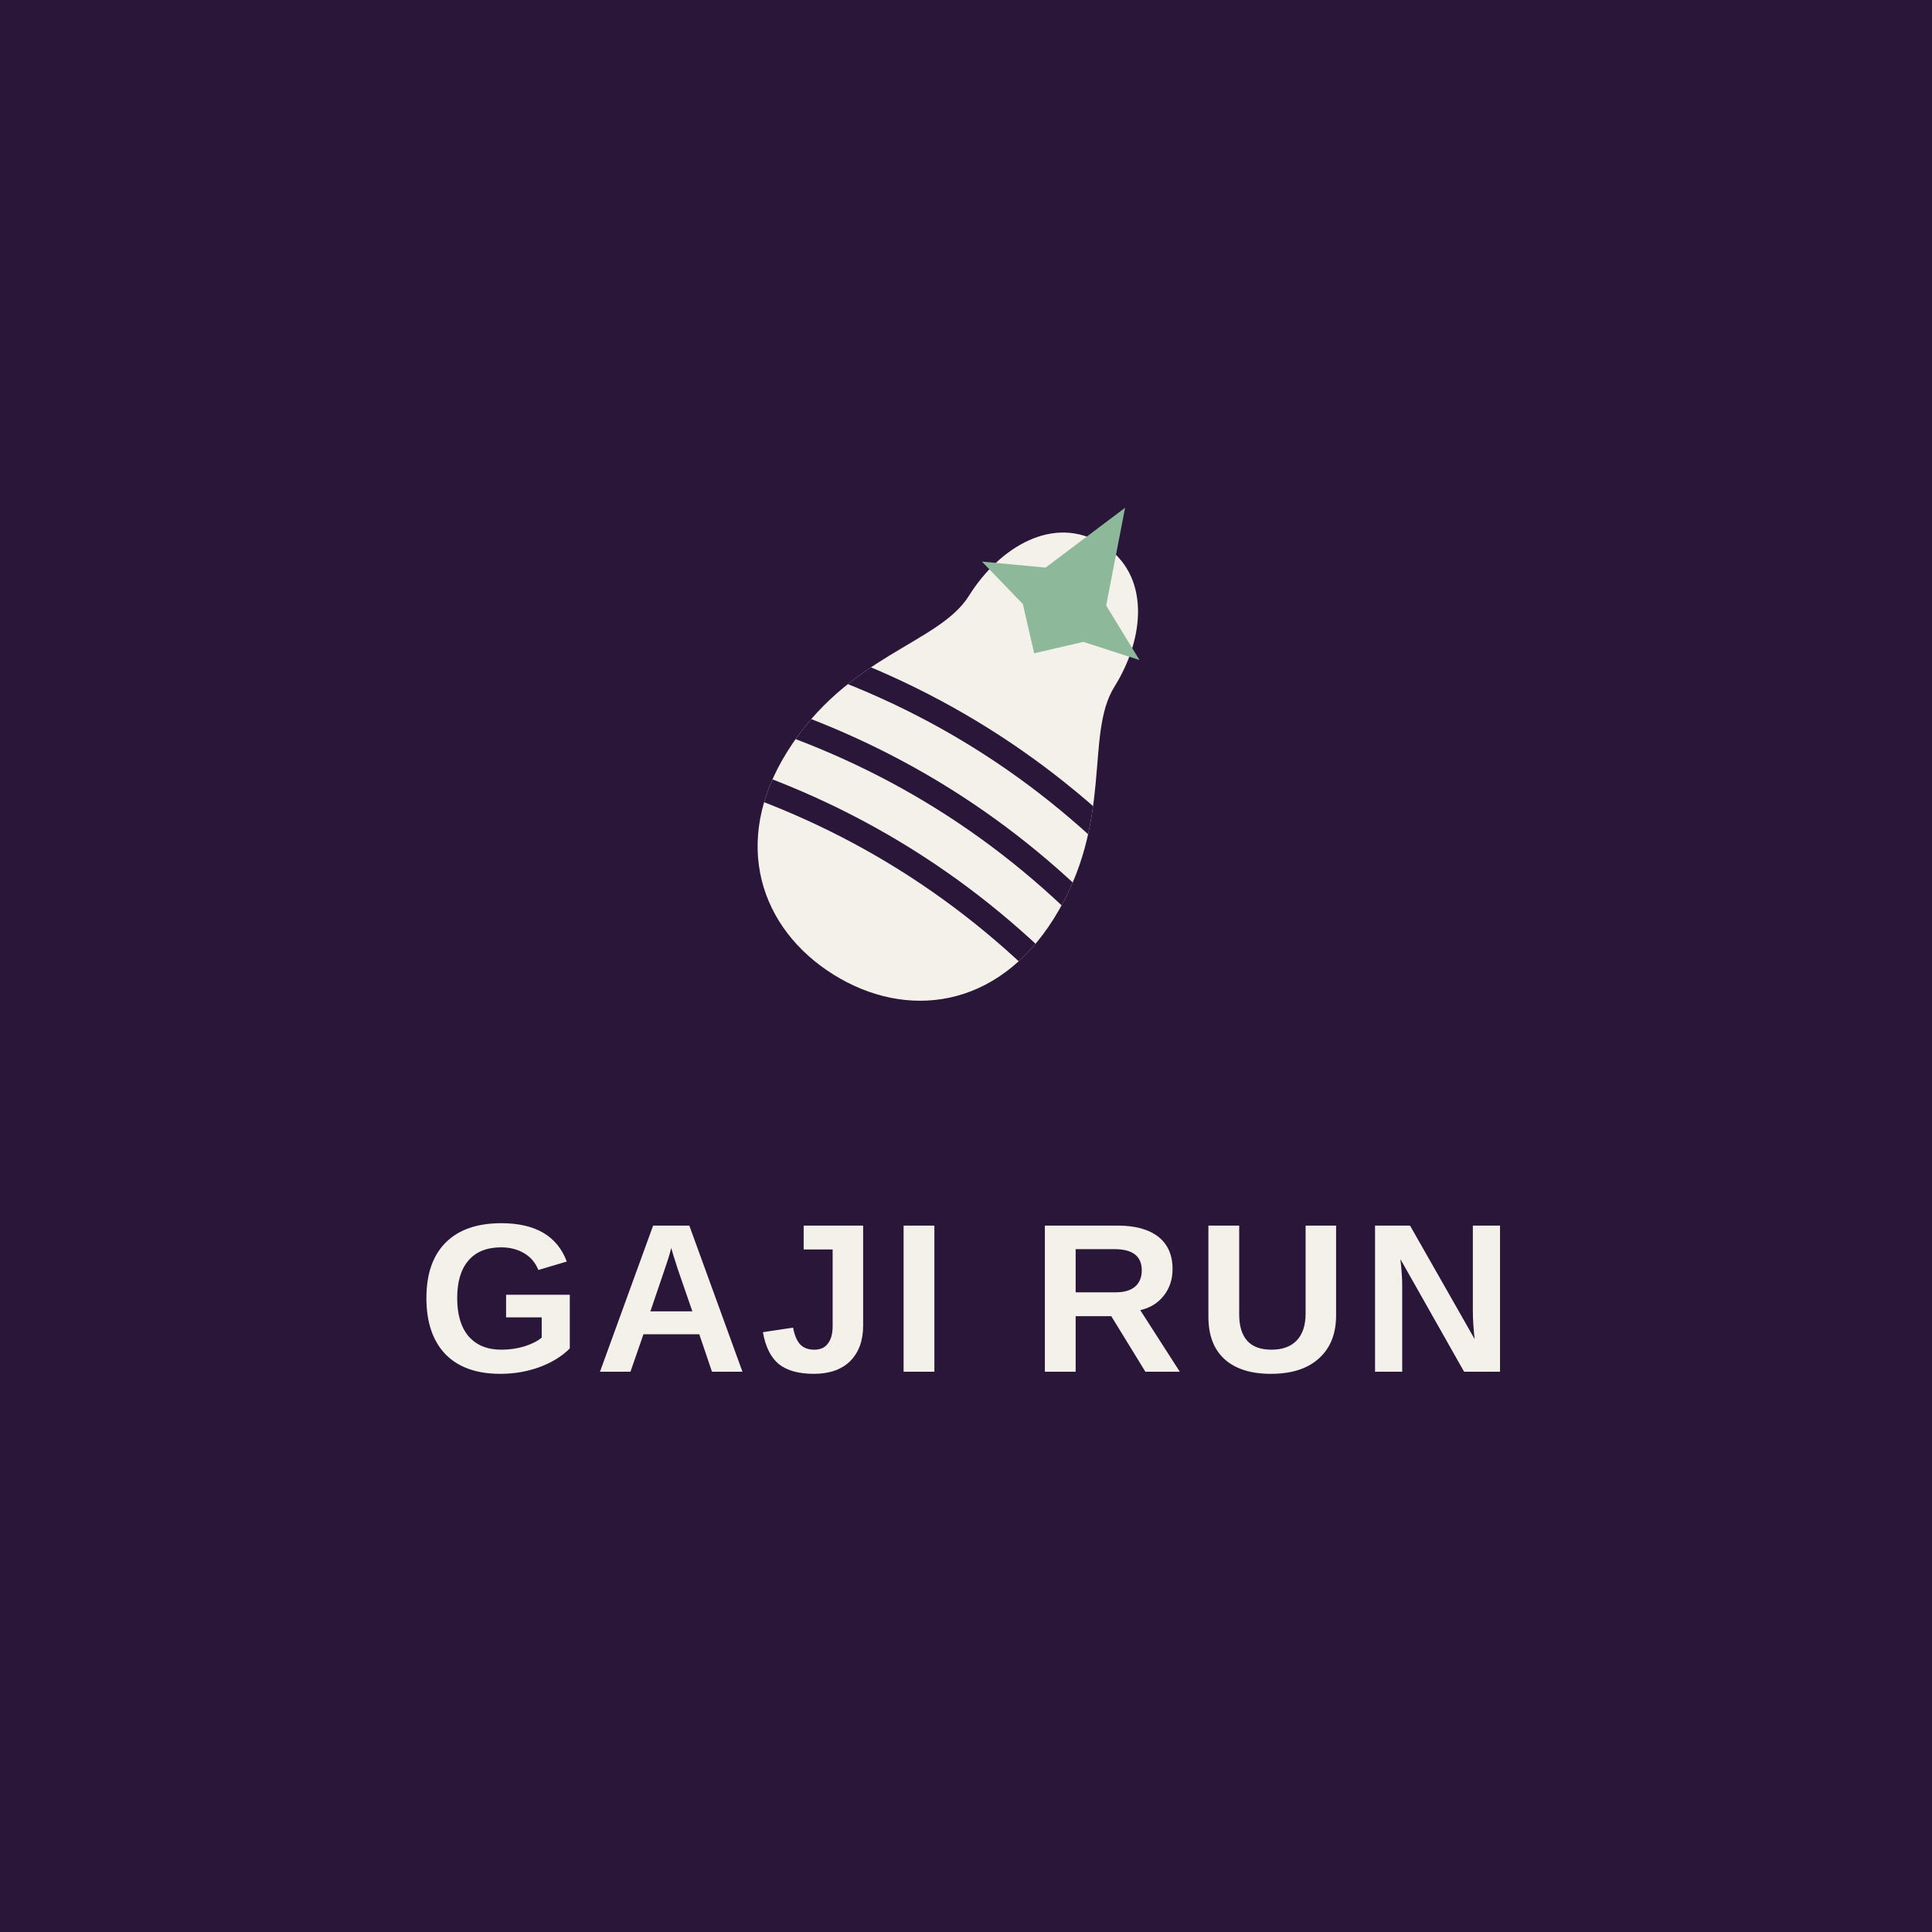
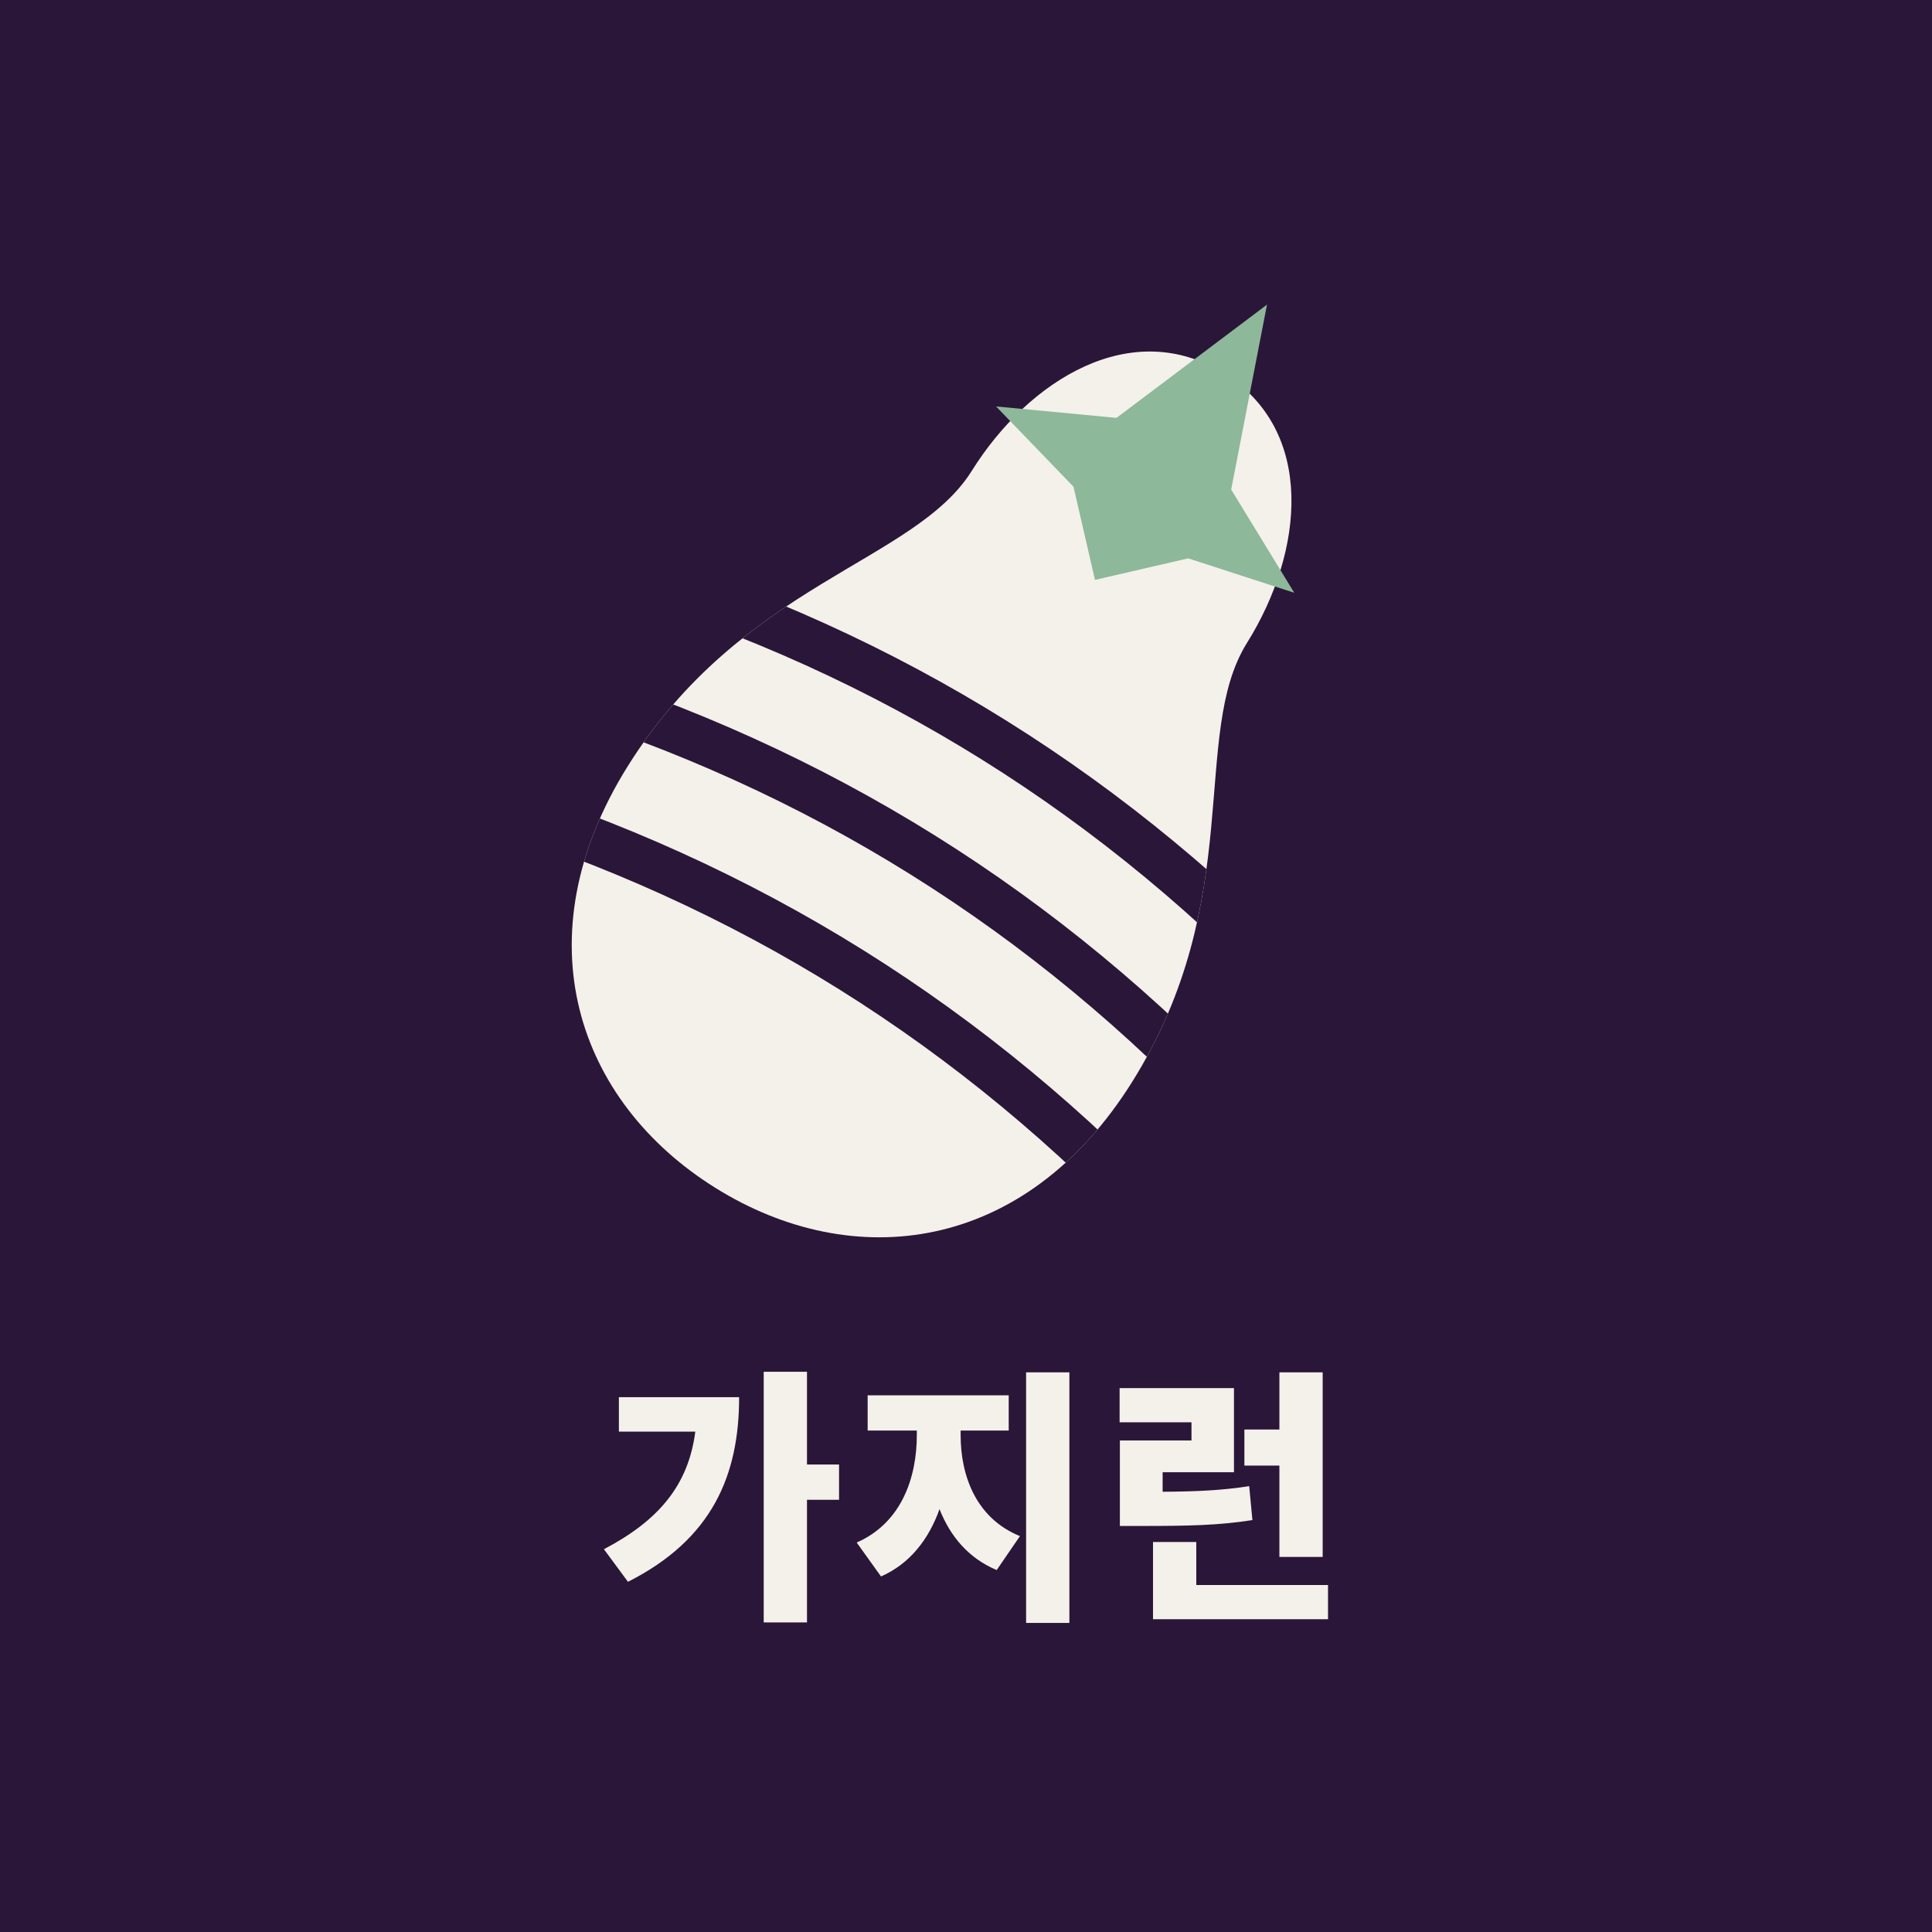
<svg xmlns="http://www.w3.org/2000/svg" viewBox="0 0 100 100">
  <rect width="100" height="100" fill="#2A1638" />
-   <g transform="translate(31.5 18) scale(.37)">
-     <defs>
-       <clipPath id="bm3">
-         <path d="M50 22C58 22 62 30 62 38C62 46 72 54 72 70C72 85 62 93 50 93C38 93 28 85 28 70C28 54 38 46 38 38C38 30 42 22 50 22Z" />
-       </clipPath>
-     </defs>
+   <defs>
+     <clipPath id="bm">
+       <path d="M50 22C58 22 62 30 62 38C62 46 72 54 72 70C72 85 62 93 50 93C38 93 28 85 28 70C28 54 38 46 38 38C38 30 42 22 50 22Z" />
+     </clipPath>
+   </defs>
+   <g transform="translate(15.00 0.10) scale(0.7)">
    <g transform="rotate(32 50 58)">
      <path d="M50 22C58 22 62 30 62 38C62 46 72 54 72 70C72 85 62 93 50 93C38 93 28 85 28 70C28 54 38 46 38 38C38 30 42 22 50 22Z" fill="#F4F0EA" />
-       <g clip-path="url(#bm3)" fill="none" stroke="#2A1638" stroke-width="3.4">
+       <g clip-path="url(#bm)" fill="none" stroke="#2A1638" stroke-width="3.4">
        <path d="M20 58Q50 50 80 58" />
        <path d="M20 68Q50 60 80 68" />
        <path d="M20 78Q50 70 80 78" />
      </g>
      <path d="M37 33L45 29L50 16L55 29L63 33L55 35L50 40L45 35Z" fill="#8DB89A" />
    </g>
  </g>
-   <text x="50" y="71" text-anchor="middle" font-family="Arial Black,Arial,sans-serif" font-weight="900" font-size="11" fill="#F4F0EA" letter-spacing=".6">GAJI RUN</text>
+   <g transform="translate(31.01 82.69) scale(0.01383)" fill="#F4F0EA">
+     <path d="M616 -845V93H778V-366H898V-498H778V-845ZM74 -750V-621H360C334 -421 224 -289 18 -181L108 -59C425 -219 524 -460 524 -750Z M1598.0 -843V95H1760.0V-843ZM1005.0 -757V-625H1189.0V-608C1189.0 -451 1133.0 -280 964.0 -206L1055.0 -79C1164.0 -127 1234.0 -219 1274.0 -331C1314.0 -229 1383.0 -147 1488.0 -103L1575.0 -230C1408.0 -298 1353.0 -460 1353.0 -608V-625H1533.0V-757Z M1948.0 -784V-656H2217.0V-588H1949.0V-268H2029.0C2204.0 -268 2319.0 -270 2445.0 -290L2433.0 -417C2330.0 -401 2237.0 -397 2109.0 -396V-469H2376.0V-784ZM2415.0 -629V-494H2546.0V-152H2708.0V-843H2546.0V-629ZM2073.0 -208V81H2728.0V-47H2235.0V-208Z" />
+   </g>
</svg>
